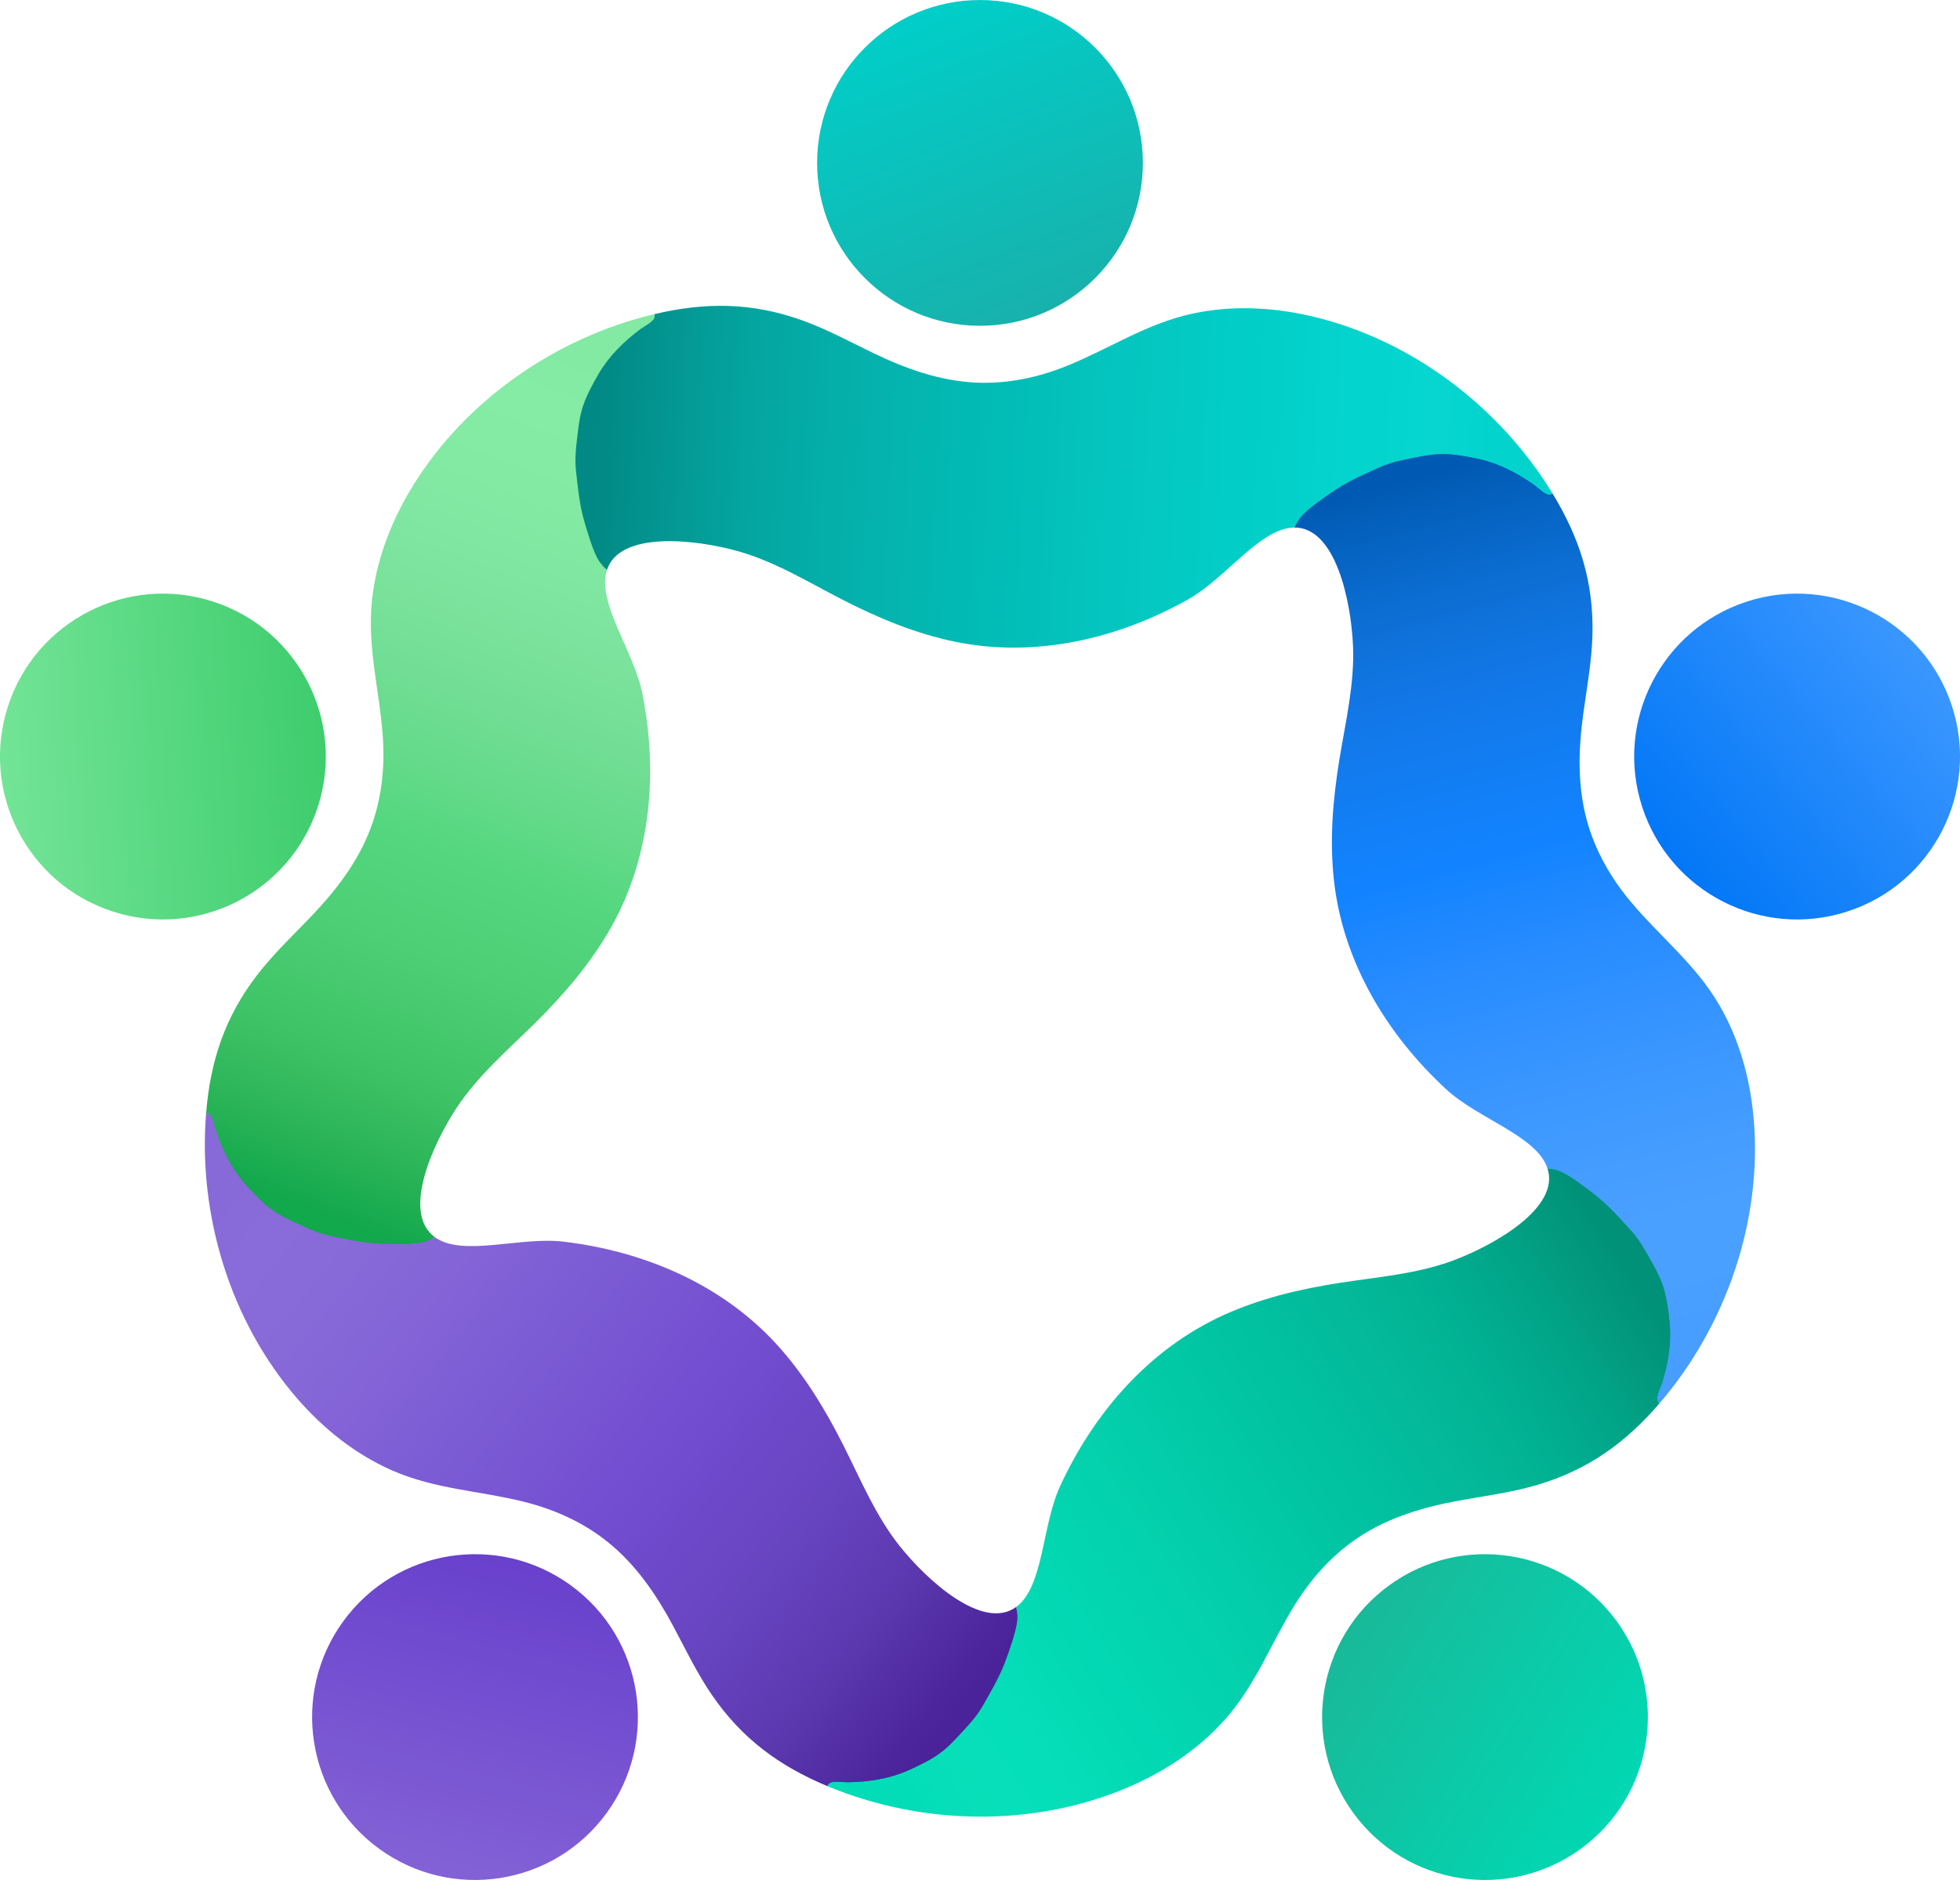
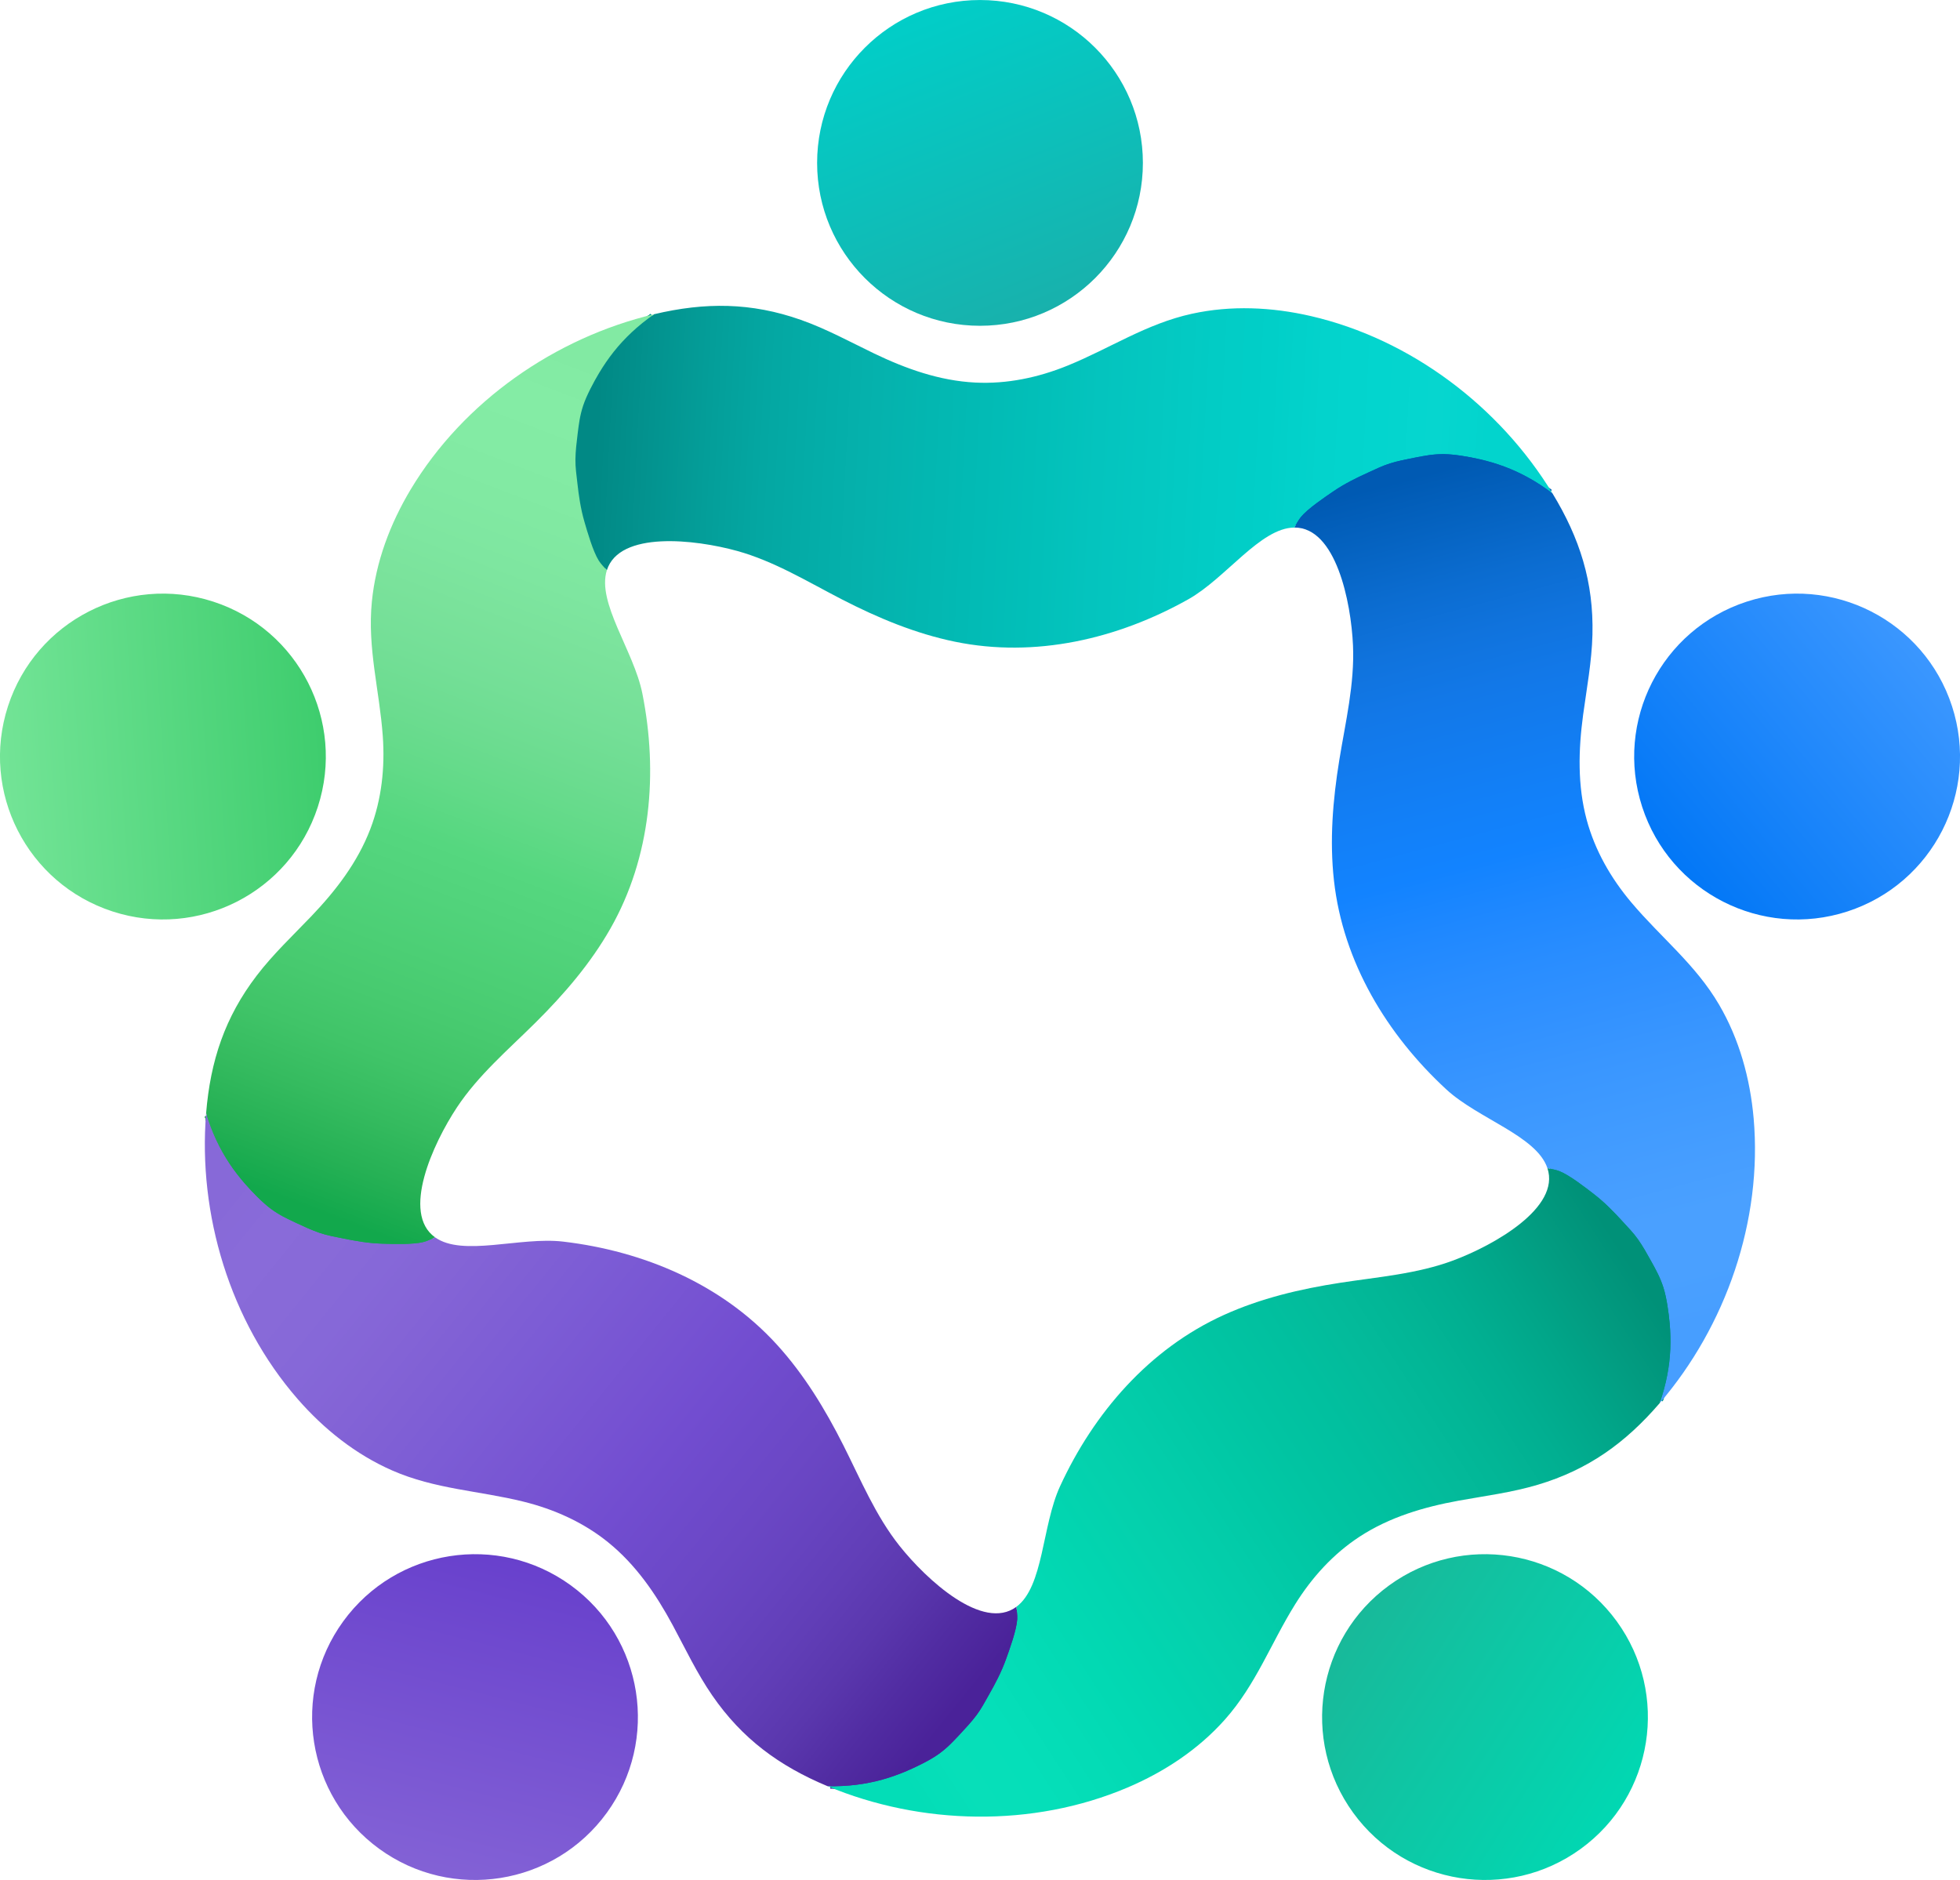
<svg xmlns="http://www.w3.org/2000/svg" viewBox="21.64 15 705.72 676.92" width="705.72" height="676.92" role="img" aria-label="Balsm - five identical ribbons joined in a symmetric ring">
  <defs>
-     <path id="ribbon" d="M257.162 128.139C257.3 128.64 257.417 129.1 257.194 129.599C256.537 131.056 253.388 132.619 252.073 133.611C246.269 137.99 241.111 143.012 237.367 149.282C235.389 152.581 232.823 157.397 231.623 161.011C230.413 164.694 230.078 167.572 229.607 171.35C229.241 174.338 228.875 177.356 228.828 180.366C228.783 183.256 229.208 186.028 229.522 188.89C230.047 193.583 230.712 198.166 232.027 202.724C233.156 206.61 235.158 213.561 237.24 216.872C238.043 218.136 239.147 219.223 240.141 220.338C244.653 206.066 271.892 209.18 287.05 213.373C300.47 217.096 312.46 224.481 324.756 230.808C337.68 237.458 351.179 243.121 365.484 246.059C394.382 251.996 424.07 245.067 449.488 230.795C463.109 223.139 475.443 205.049 487.682 204.952C488.435 203.662 489.127 202.276 490.081 201.122C492.587 198.118 498.579 194.066 501.926 191.792C505.854 189.132 510.008 187.083 514.309 185.134C516.934 183.951 519.439 182.69 522.201 181.841C525.078 180.955 528.062 180.37 531.017 179.795C534.755 179.076 537.596 178.505 541.473 178.518C545.28 178.542 550.654 179.495 554.403 180.356C561.523 181.98 567.893 185.333 573.85 189.499C575.201 190.444 577.661 192.955 579.249 193.131C579.792 193.188 580.194 192.934 580.628 192.649C561.647 161.481 529.688 137.109 493.532 128.783C479.52 125.567 464.883 124.887 450.776 127.98C434.356 131.571 421.268 140.46 406.004 146.658C395.451 150.95 384.177 153.329 372.75 152.747C359.914 152.087 347.877 147.802 336.387 142.279C327.659 138.072 319.135 133.396 309.972 130.166C292.146 123.879 275.564 123.775 257.162 128.139Z" />
-     <path id="seam" d="M256.52 129.05L256.52 129.08L256.51 129.10L256.51 129.12L256.51 129.13L256.50 129.15L256.50 129.17L256.49 129.18L256.49 129.20L256.48 129.22L256.47 129.23L256.47 129.25L256.49 129.20L256.31 129.49L256.05 129.75L255.70 130.03L255.27 130.31L254.78 130.58L254.24 130.84L253.68 131.08L253.11 131.30L252.55 131.52L252 131.73L251.47 131.94L250.98 132.18L249.27 132.99L247.60 133.89L245.99 134.89L244.49 136.03L243.11 137.32L241.78 138.66L240.49 140.05L239.25 141.48L238.06 142.97L236.91 144.51L235.82 146.10L234.81 147.71L234.27 148.62L233.73 149.56L233.18 150.55L232.62 151.57L232.07 152.62L231.52 153.68L230.99 154.76L230.48 155.84L230 156.92L229.55 157.99L229.14 159.04L228.78 160.06L228.47 161.05L228.19 162L227.95 162.93L227.74 163.84L227.55 164.73L227.38 165.62L227.24 166.50L227.10 167.37L226.98 168.25L226.86 169.14L226.75 170.05L226.63 170.98L226.54 171.74L226.45 172.49L226.36 173.25L226.27 174.02L226.19 174.79L226.11 175.57L226.04 176.35L225.98 177.13L225.92 177.92L225.88 178.72L225.85 179.52L225.83 180.33L225.83 181.12L225.84 181.90L225.88 182.68L225.93 183.44L225.99 184.19L226.05 184.93L226.13 185.67L226.21 186.39L226.30 187.11L226.38 187.82L226.46 188.52L226.54 189.23L226.68 190.41L226.82 191.60L226.98 192.79L227.14 193.98L227.33 195.17L227.52 196.37L227.74 197.56L227.97 198.76L228.23 199.95L228.51 201.15L228.81 202.35L229.14 203.54L229.45 204.60L229.78 205.74L230.15 206.98L230.59 208.27L231.15 209.57L231.80 210.86L232.52 212.13L233.29 213.35L234.07 214.51L234.84 215.59L235.59 216.58L236.29 217.44L236.52 217.71L236.74 217.95L236.96 218.18L237.17 218.41L237.39 218.63L237.61 218.85L237.83 219.07L238.05 219.28L238.26 219.49L238.47 219.71L238.68 219.92L238.88 220.14L240.06 219.06L239.86 218.84L239.67 218.62L239.48 218.40L239.30 218.17L239.13 217.94L238.97 217.71L238.81 217.48L238.66 217.24L238.52 217L238.40 216.76L238.28 216.52L238.19 216.31L237.86 215.37L237.58 214.30L237.34 213.12L237.14 211.85L236.95 210.52L236.75 209.17L236.52 207.82L236.24 206.50L235.90 205.24L235.54 204.04L235.21 202.91L234.91 201.91L234.61 200.81L234.34 199.73L234.08 198.64L233.85 197.55L233.63 196.45L233.43 195.35L233.25 194.24L233.08 193.12L232.92 191.99L232.77 190.85L232.64 189.71L232.50 188.55L232.42 187.83L232.34 187.12L232.25 186.41L232.17 185.71L232.10 185.02L232.03 184.34L231.96 183.67L231.91 183.01L231.87 182.35L231.84 181.70L231.83 181.06L231.83 180.41L231.84 179.71L231.87 179L231.91 178.29L231.96 177.58L232.02 176.86L232.08 176.13L232.16 175.41L232.23 174.67L232.32 173.94L232.40 173.20L232.49 172.46L232.58 171.72L232.70 170.80L232.81 169.91L232.92 169.06L233.04 168.24L233.16 167.45L233.29 166.67L233.44 165.90L233.60 165.14L233.78 164.37L233.98 163.59L234.21 162.78L234.47 161.96L234.76 161.13L235.11 160.24L235.50 159.31L235.93 158.35L236.40 157.37L236.88 156.37L237.39 155.38L237.91 154.40L238.43 153.45L238.95 152.53L239.45 151.65L239.92 150.85L240.84 149.38L241.79 147.99L242.80 146.64L243.86 145.33L244.96 144.05L246.11 142.81L247.31 141.61L248.54 140.42L249.72 139.16L250.86 137.83L252 136.45L253.16 135.05L253.40 134.76L253.73 134.41L254.13 134.02L254.57 133.60L255.04 133.17L255.52 132.72L256 132.27L256.46 131.82L256.90 131.37L257.31 130.91L257.65 130.44L257.90 130L257.96 129.87L257.98 129.80L258 129.74L258.02 129.68L258.04 129.61L258.06 129.55L258.07 129.49L258.08 129.43L258.09 129.36L258.10 129.30L258.11 129.24L258.11 129.19Z" />
+     <path id="ribbon" d="M257.162 128.139C254.157 130.243 251.488 132.406 249.088 134.650C246.688 136.894 244.556 139.220 242.626 141.651C240.695 144.082 238.964 146.618 237.367 149.282C235.389 152.581 232.823 157.397 231.623 161.011C230.413 164.694 230.078 167.572 229.607 171.350C229.241 174.338 228.875 177.356 228.828 180.366C228.783 183.256 229.208 186.028 229.522 188.890C230.047 193.583 230.712 198.166 232.027 202.724C233.156 206.610 235.158 213.561 237.240 216.872C238.043 218.136 239.147 219.223 240.141 220.338C244.653 206.066 271.892 209.180 287.050 213.373C300.470 217.096 312.460 224.481 324.756 230.808C337.680 237.458 351.179 243.121 365.484 246.059C394.382 251.996 424.070 245.067 449.488 230.795C463.109 223.139 475.443 205.049 487.682 204.952C488.435 203.662 489.127 202.276 490.081 201.122C492.587 198.118 498.579 194.066 501.926 191.792C505.855 189.133 510.008 187.084 514.309 185.134C516.934 183.951 519.439 182.691 522.201 181.840C525.078 180.955 528.062 180.370 531.017 179.795C534.755 179.076 537.596 178.505 541.473 178.518C545.281 178.542 550.654 179.494 554.403 180.356C557.430 181.052 560.377 181.914 563.285 182.999C566.194 184.084 569.064 185.393 571.940 186.982C574.816 188.571 577.698 190.441 580.628 192.649C561.647 161.481 529.688 137.109 493.532 128.783C479.520 125.567 464.883 124.887 450.776 127.980C434.356 131.571 421.268 140.460 406.004 146.658C395.451 150.950 384.177 153.329 372.750 152.747C359.914 152.087 347.877 147.802 336.387 142.279C327.659 138.072 319.135 133.396 309.972 130.166C292.146 123.879 275.564 123.775 257.162 128.139Z" />
+     <path id="seam" d="M255.88 128.07L255.20 128.54L254.51 128.98L253.81 129.41L253.11 129.82L252.40 130.22L251.69 130.61L250.98 130.99L250.27 131.38L249.57 131.77L248.88 132.16L248.19 132.56L247.51 132.97L246.79 133.43L246.08 133.91L245.39 134.41L244.73 134.94L244.09 135.49L243.49 136.06L242.92 136.66L242.37 137.28L241.83 137.90L241.30 138.52L240.79 139.15L240.28 139.79L239.78 140.42L239.28 141.07L238.80 141.71L238.33 142.36L237.86 143.02L237.40 143.68L236.95 144.34L236.50 145.01L236.07 145.69L235.64 146.37L235.21 147.05L234.79 147.74L234.27 148.62L233.73 149.56L233.18 150.55L232.62 151.57L232.07 152.62L231.52 153.68L230.99 154.76L230.48 155.84L230 156.92L229.55 157.99L229.14 159.04L228.78 160.06L228.47 161.05L228.19 162L227.95 162.93L227.74 163.84L227.55 164.73L227.38 165.62L227.24 166.50L227.10 167.37L226.98 168.25L226.86 169.14L226.75 170.05L226.63 170.98L226.54 171.74L226.45 172.49L226.36 173.25L226.27 174.02L226.19 174.79L226.11 175.57L226.04 176.35L225.98 177.13L225.92 177.92L225.88 178.72L225.85 179.52L225.83 180.33L225.83 181.12L225.84 181.90L225.88 182.68L225.93 183.44L225.99 184.19L226.05 184.93L226.13 185.67L226.21 186.39L226.30 187.11L226.38 187.82L226.46 188.52L226.54 189.23L226.68 190.41L226.82 191.60L226.98 192.79L227.14 193.98L227.33 195.17L227.52 196.37L227.74 197.56L227.97 198.76L228.23 199.95L228.51 201.15L228.81 202.35L229.14 203.54L229.45 204.60L229.78 205.74L230.15 206.98L230.59 208.27L231.15 209.57L231.80 210.86L232.52 212.13L233.29 213.35L234.07 214.51L234.84 215.59L235.59 216.58L236.29 217.44L236.52 217.71L236.74 217.95L236.96 218.18L237.17 218.41L237.39 218.63L237.61 218.85L237.83 219.07L238.05 219.28L238.26 219.49L238.47 219.71L238.68 219.92L238.88 220.14L240.06 219.06L239.86 218.84L239.67 218.62L239.48 218.40L239.30 218.17L239.13 217.94L238.97 217.71L238.81 217.48L238.66 217.24L238.52 217L238.40 216.76L238.28 216.52L238.19 216.31L237.86 215.37L237.58 214.30L237.34 213.12L237.14 211.85L236.95 210.52L236.75 209.17L236.52 207.82L236.24 206.50L235.90 205.24L235.54 204.04L235.21 202.91L234.91 201.91L234.61 200.81L234.34 199.73L234.08 198.64L233.85 197.55L233.63 196.45L233.43 195.35L233.25 194.24L233.08 193.12L232.92 191.99L232.77 190.85L232.64 189.71L232.50 188.55L232.42 187.83L232.34 187.12L232.25 186.41L232.17 185.71L232.10 185.02L232.03 184.34L231.96 183.67L231.91 183.01L231.87 182.35L231.84 181.70L231.83 181.06L231.83 180.41L231.84 179.71L231.87 179L231.91 178.29L231.96 177.58L232.02 176.86L232.08 176.13L232.16 175.41L232.23 174.67L232.32 173.94L232.40 173.20L232.49 172.46L232.58 171.72L232.70 170.80L232.81 169.91L232.92 169.06L233.04 168.24L233.16 167.45L233.29 166.67L233.44 165.90L233.60 165.14L233.78 164.37L233.98 163.59L234.21 162.78L234.47 161.96L234.76 161.13L235.11 160.24L235.50 159.31L235.93 158.35L236.40 157.37L236.88 156.37L237.39 155.38L237.91 154.40L238.43 153.45L238.95 152.53L239.45 151.65L239.94 150.82L240.33 150.19L240.72 149.55L241.12 148.93L241.52 148.31L241.93 147.69L242.34 147.08L242.76 146.47L243.19 145.87L243.63 145.28L244.07 144.69L244.52 144.10L244.98 143.52L245.44 142.94L245.91 142.37L246.39 141.80L246.88 141.23L247.38 140.67L247.87 140.10L248.35 139.51L248.82 138.91L249.29 138.28L249.74 137.65L250.20 136.99L250.66 136.33L251.09 135.73L251.52 135.11L251.96 134.50L252.42 133.89L252.89 133.28L253.38 132.67L253.88 132.08L254.42 131.49L254.97 130.93L255.55 130.38L256.17 129.86L256.82 129.36Z" />
    <circle id="head" cx="374.5" cy="73.655" r="58.65" />
    <linearGradient id="ribbon-axis" gradientUnits="userSpaceOnUse" x1="236.232" y1="170.556" x2="557.445" y2="187.401" />
    <linearGradient id="gradient-aqua" href="#ribbon-axis">
      <stop offset="0" stop-color="#018985" />
      <stop offset="0.062" stop-color="#03938F" />
      <stop offset="0.125" stop-color="#049E99" />
      <stop offset="0.188" stop-color="#04A7A2" />
      <stop offset="0.25" stop-color="#04ADA8" />
      <stop offset="0.312" stop-color="#05B2AD" />
      <stop offset="0.375" stop-color="#03B7B1" />
      <stop offset="0.435" stop-color="#02BBB5" />
      <stop offset="0.5" stop-color="#02C0B9" />
      <stop offset="0.562" stop-color="#04C4BE" />
      <stop offset="0.625" stop-color="#04C8C1" />
      <stop offset="0.688" stop-color="#02CCC5" />
      <stop offset="0.75" stop-color="#01CFC8" />
      <stop offset="0.812" stop-color="#03D3CC" />
      <stop offset="0.875" stop-color="#03D5CE" />
      <stop offset="0.938" stop-color="#06D6CF" />
      <stop offset="1" stop-color="#02D4CD" />
    </linearGradient>
    <linearGradient id="gradient-blue" href="#ribbon-axis">
      <stop offset="0" stop-color="#005AB3" />
      <stop offset="0.062" stop-color="#0563C1" />
      <stop offset="0.125" stop-color="#0B6CD0" />
      <stop offset="0.188" stop-color="#1073DD" />
      <stop offset="0.25" stop-color="#1278E8" />
      <stop offset="0.312" stop-color="#127CF0" />
      <stop offset="0.375" stop-color="#1280F8" />
      <stop offset="0.435" stop-color="#1283FF" />
      <stop offset="0.5" stop-color="#1F88FF" />
      <stop offset="0.562" stop-color="#298DFF" />
      <stop offset="0.625" stop-color="#3191FF" />
      <stop offset="0.688" stop-color="#3996FF" />
      <stop offset="0.75" stop-color="#3F9AFF" />
      <stop offset="0.812" stop-color="#459DFF" />
      <stop offset="0.875" stop-color="#4AA0FF" />
      <stop offset="0.938" stop-color="#4AA0FF" />
      <stop offset="1" stop-color="#479EFF" />
    </linearGradient>
    <linearGradient id="gradient-emerald" href="#ribbon-axis">
      <stop offset="0" stop-color="#009178" />
      <stop offset="0.062" stop-color="#029B80" />
      <stop offset="0.125" stop-color="#01A689" />
      <stop offset="0.188" stop-color="#01AF91" />
      <stop offset="0.25" stop-color="#02B696" />
      <stop offset="0.312" stop-color="#03BB9B" />
      <stop offset="0.375" stop-color="#01C09F" />
      <stop offset="0.435" stop-color="#01C4A2" />
      <stop offset="0.5" stop-color="#01C9A6" />
      <stop offset="0.562" stop-color="#03CDAA" />
      <stop offset="0.625" stop-color="#04D1AD" />
      <stop offset="0.688" stop-color="#02D5B0" />
      <stop offset="0.75" stop-color="#02D9B3" />
      <stop offset="0.812" stop-color="#04DCB6" />
      <stop offset="0.875" stop-color="#05DFB9" />
      <stop offset="0.938" stop-color="#07DFB9" />
      <stop offset="1" stop-color="#03DDB7" />
    </linearGradient>
    <linearGradient id="gradient-violet" href="#ribbon-axis">
      <stop offset="0" stop-color="#4A2299" />
      <stop offset="0.062" stop-color="#512CA2" />
      <stop offset="0.125" stop-color="#5A37AD" />
      <stop offset="0.188" stop-color="#613EB7" />
      <stop offset="0.25" stop-color="#6643BF" />
      <stop offset="0.312" stop-color="#6B47C5" />
      <stop offset="0.375" stop-color="#6E4ACB" />
      <stop offset="0.435" stop-color="#724DD0" />
      <stop offset="0.5" stop-color="#7652D2" />
      <stop offset="0.562" stop-color="#7957D3" />
      <stop offset="0.625" stop-color="#7C5CD5" />
      <stop offset="0.688" stop-color="#8060D5" />
      <stop offset="0.75" stop-color="#8464D6" />
      <stop offset="0.812" stop-color="#8668D8" />
      <stop offset="0.875" stop-color="#886AD8" />
      <stop offset="0.938" stop-color="#896BD9" />
      <stop offset="1" stop-color="#8769D8" />
    </linearGradient>
    <linearGradient id="gradient-mint" href="#ribbon-axis">
      <stop offset="0" stop-color="#12A84C" />
      <stop offset="0.062" stop-color="#26B155" />
      <stop offset="0.125" stop-color="#35BB5F" />
      <stop offset="0.188" stop-color="#40C468" />
      <stop offset="0.25" stop-color="#47CA6F" />
      <stop offset="0.312" stop-color="#4CCF75" />
      <stop offset="0.375" stop-color="#51D37B" />
      <stop offset="0.435" stop-color="#55D77F" />
      <stop offset="0.5" stop-color="#62DA88" />
      <stop offset="0.562" stop-color="#6CDC90" />
      <stop offset="0.625" stop-color="#74DF97" />
      <stop offset="0.688" stop-color="#7AE29B" />
      <stop offset="0.75" stop-color="#7EE6A0" />
      <stop offset="0.812" stop-color="#81E9A2" />
      <stop offset="0.875" stop-color="#83EBA4" />
      <stop offset="0.938" stop-color="#84ECA5" />
      <stop offset="1" stop-color="#82EAA3" />
    </linearGradient>
    <linearGradient id="head-axis" gradientUnits="userSpaceOnUse" x1="351.006" y1="15.035" x2="397.934" y2="132.355" />
    <linearGradient id="head-aqua" href="#head-axis">
      <stop offset="0" stop-color="#00CFC9" />
      <stop offset="1" stop-color="#19B0AB" />
    </linearGradient>
    <linearGradient id="head-blue" href="#head-axis">
      <stop offset="0" stop-color="#3D98FF" />
      <stop offset="1" stop-color="#0076F6" />
    </linearGradient>
    <linearGradient id="head-emerald" href="#head-axis">
      <stop offset="0" stop-color="#00D9B3" />
      <stop offset="1" stop-color="#19B899" />
    </linearGradient>
    <linearGradient id="head-violet" href="#head-axis">
      <stop offset="0" stop-color="#8463D6" />
      <stop offset="1" stop-color="#673FCC" />
    </linearGradient>
    <linearGradient id="head-mint" href="#head-axis">
      <stop offset="0" stop-color="#75E598" />
      <stop offset="1" stop-color="#3CCC6C" />
    </linearGradient>
  </defs>
  <g id="ring">
    <use href="#seam" fill="url(#gradient-aqua)" />
    <use href="#seam" transform="rotate(72 374.5 383)" fill="url(#gradient-blue)" />
    <use href="#seam" transform="rotate(144 374.5 383)" fill="url(#gradient-emerald)" />
    <use href="#seam" transform="rotate(216 374.5 383)" fill="url(#gradient-violet)" />
    <use href="#seam" transform="rotate(288 374.5 383)" fill="url(#gradient-mint)" />
    <use href="#seam" fill="url(#gradient-aqua)" />
    <use href="#seam" transform="rotate(72 374.5 383)" fill="url(#gradient-blue)" />
    <use href="#seam" transform="rotate(144 374.5 383)" fill="url(#gradient-emerald)" />
    <use href="#seam" transform="rotate(216 374.5 383)" fill="url(#gradient-violet)" />
    <use href="#seam" transform="rotate(288 374.5 383)" fill="url(#gradient-mint)" />
    <use href="#seam" fill="url(#gradient-aqua)" />
    <use href="#seam" transform="rotate(72 374.5 383)" fill="url(#gradient-blue)" />
    <use href="#seam" transform="rotate(144 374.5 383)" fill="url(#gradient-emerald)" />
    <use href="#seam" transform="rotate(216 374.5 383)" fill="url(#gradient-violet)" />
    <use href="#seam" transform="rotate(288 374.5 383)" fill="url(#gradient-mint)" />
    <use href="#ribbon" fill="url(#gradient-aqua)" />
    <use href="#ribbon" transform="rotate(72 374.5 383)" fill="url(#gradient-blue)" />
    <use href="#ribbon" transform="rotate(144 374.5 383)" fill="url(#gradient-emerald)" />
    <use href="#ribbon" transform="rotate(216 374.5 383)" fill="url(#gradient-violet)" />
    <use href="#ribbon" transform="rotate(288 374.5 383)" fill="url(#gradient-mint)" />
  </g>
  <g id="heads">
    <use href="#head" fill="url(#head-aqua)" />
    <use href="#head" transform="rotate(72 374.5 383)" fill="url(#head-blue)" />
    <use href="#head" transform="rotate(144 374.5 383)" fill="url(#head-emerald)" />
    <use href="#head" transform="rotate(216 374.5 383)" fill="url(#head-violet)" />
    <use href="#head" transform="rotate(288 374.5 383)" fill="url(#head-mint)" />
  </g>
</svg>
